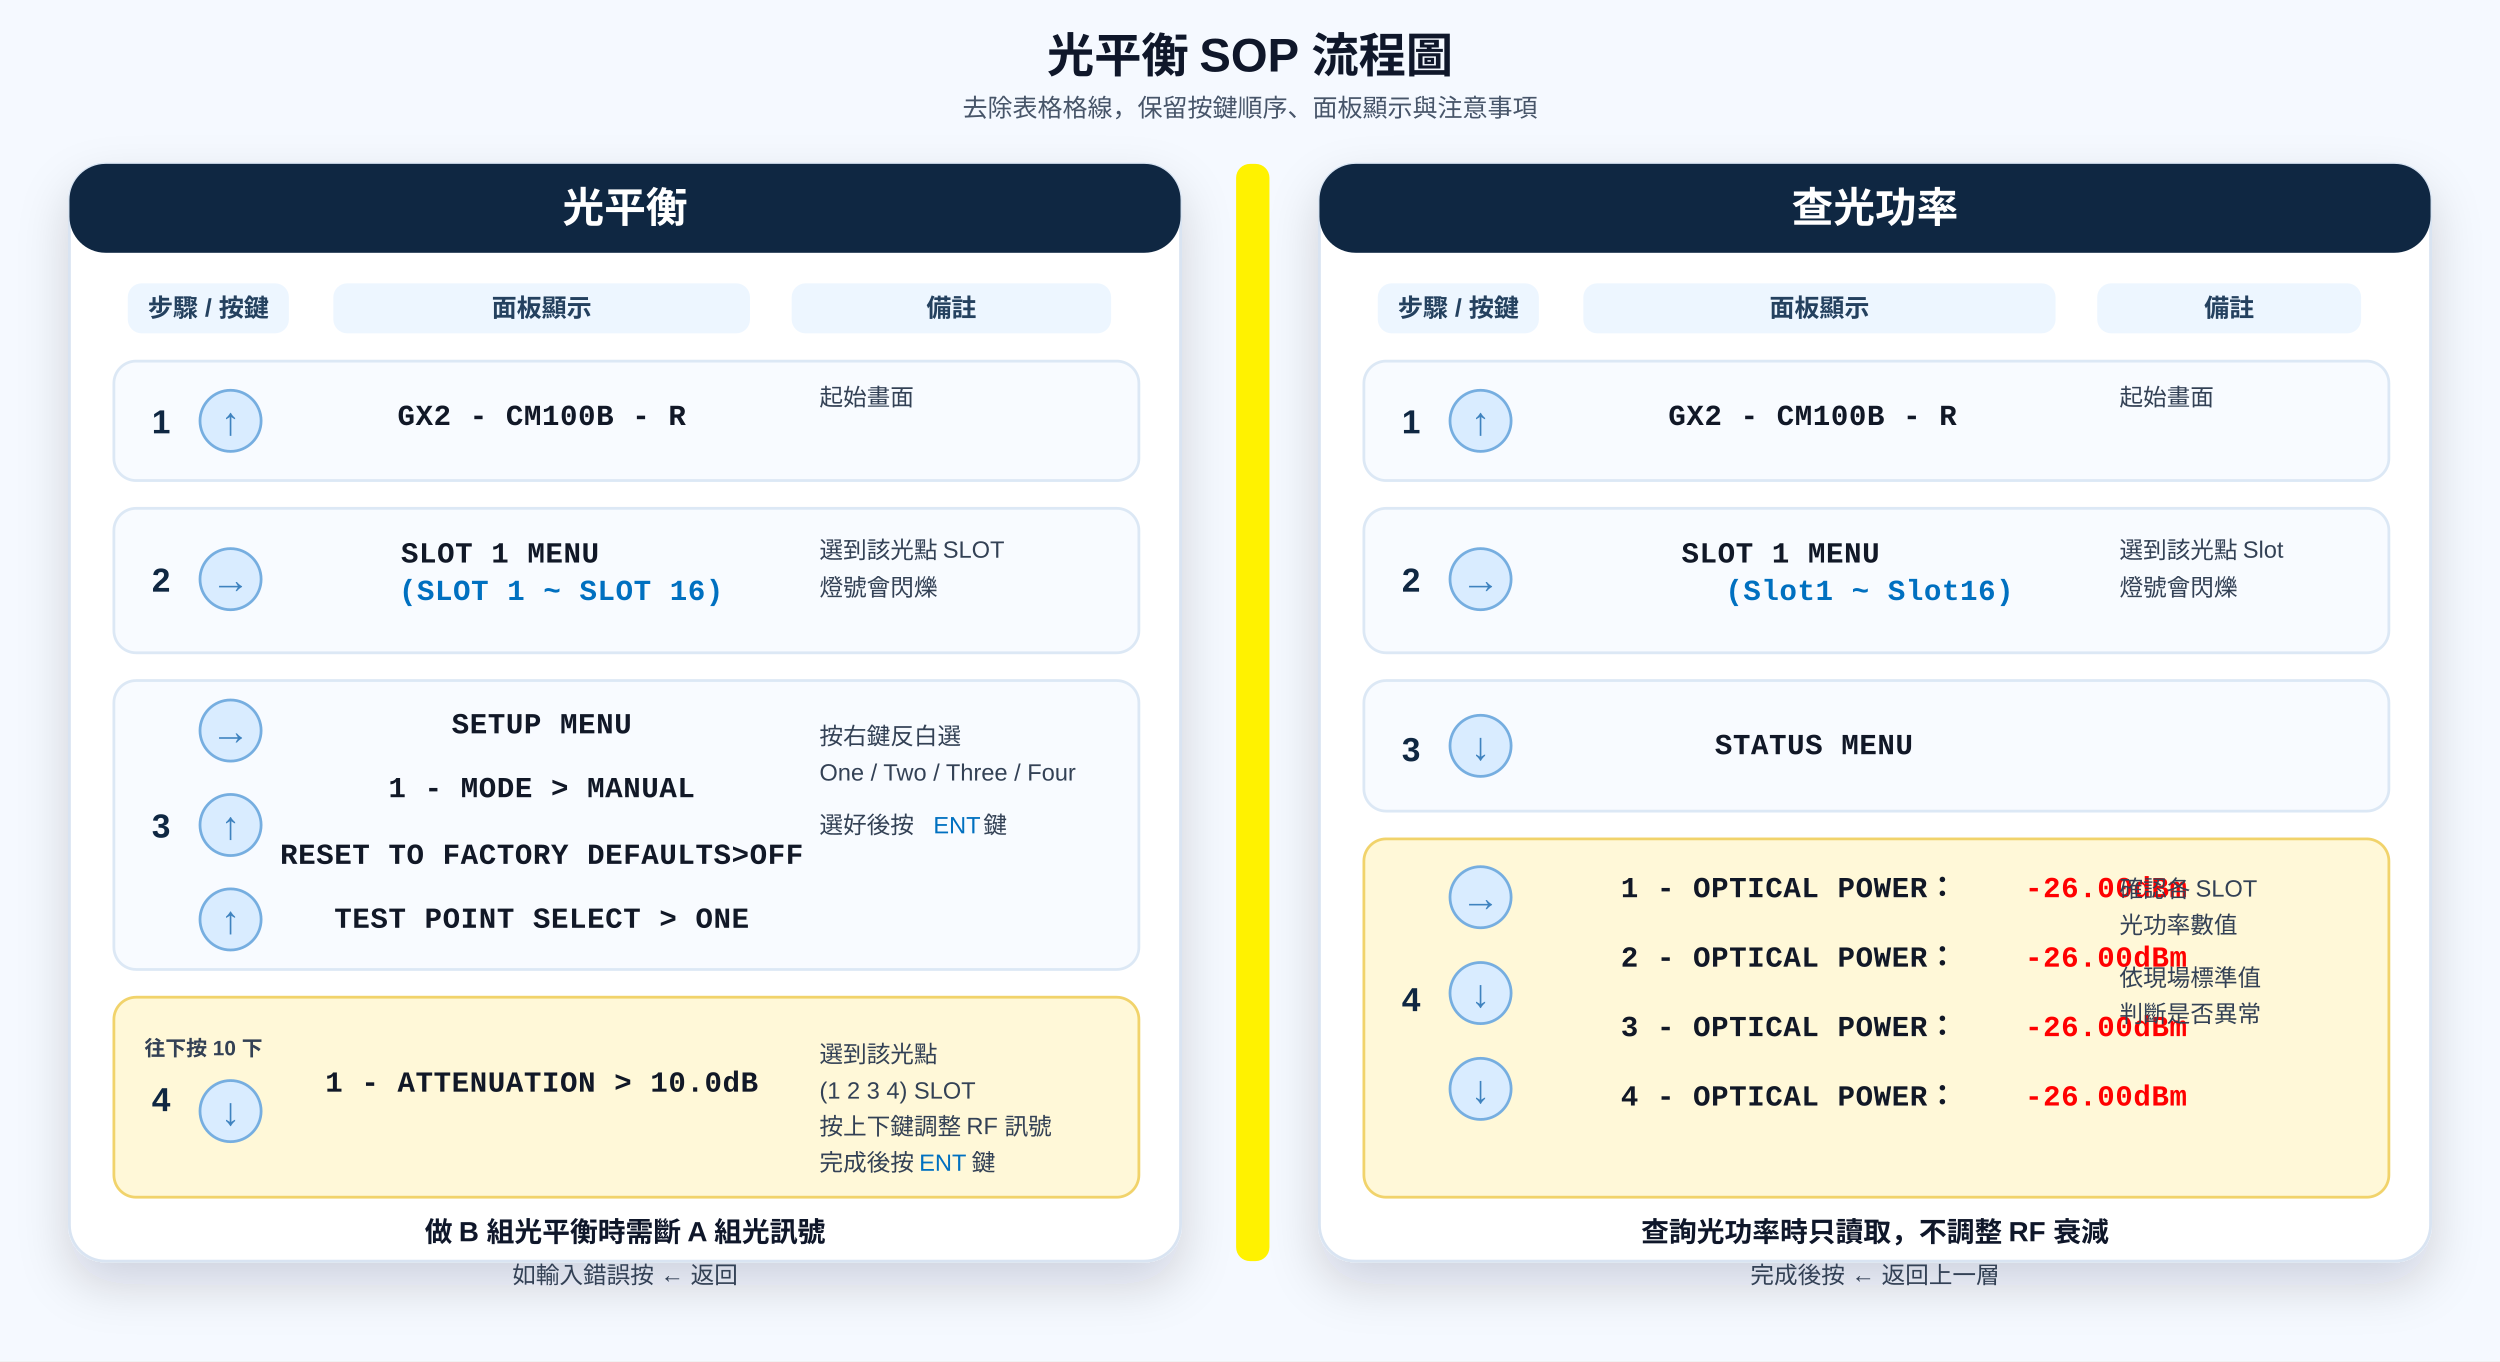
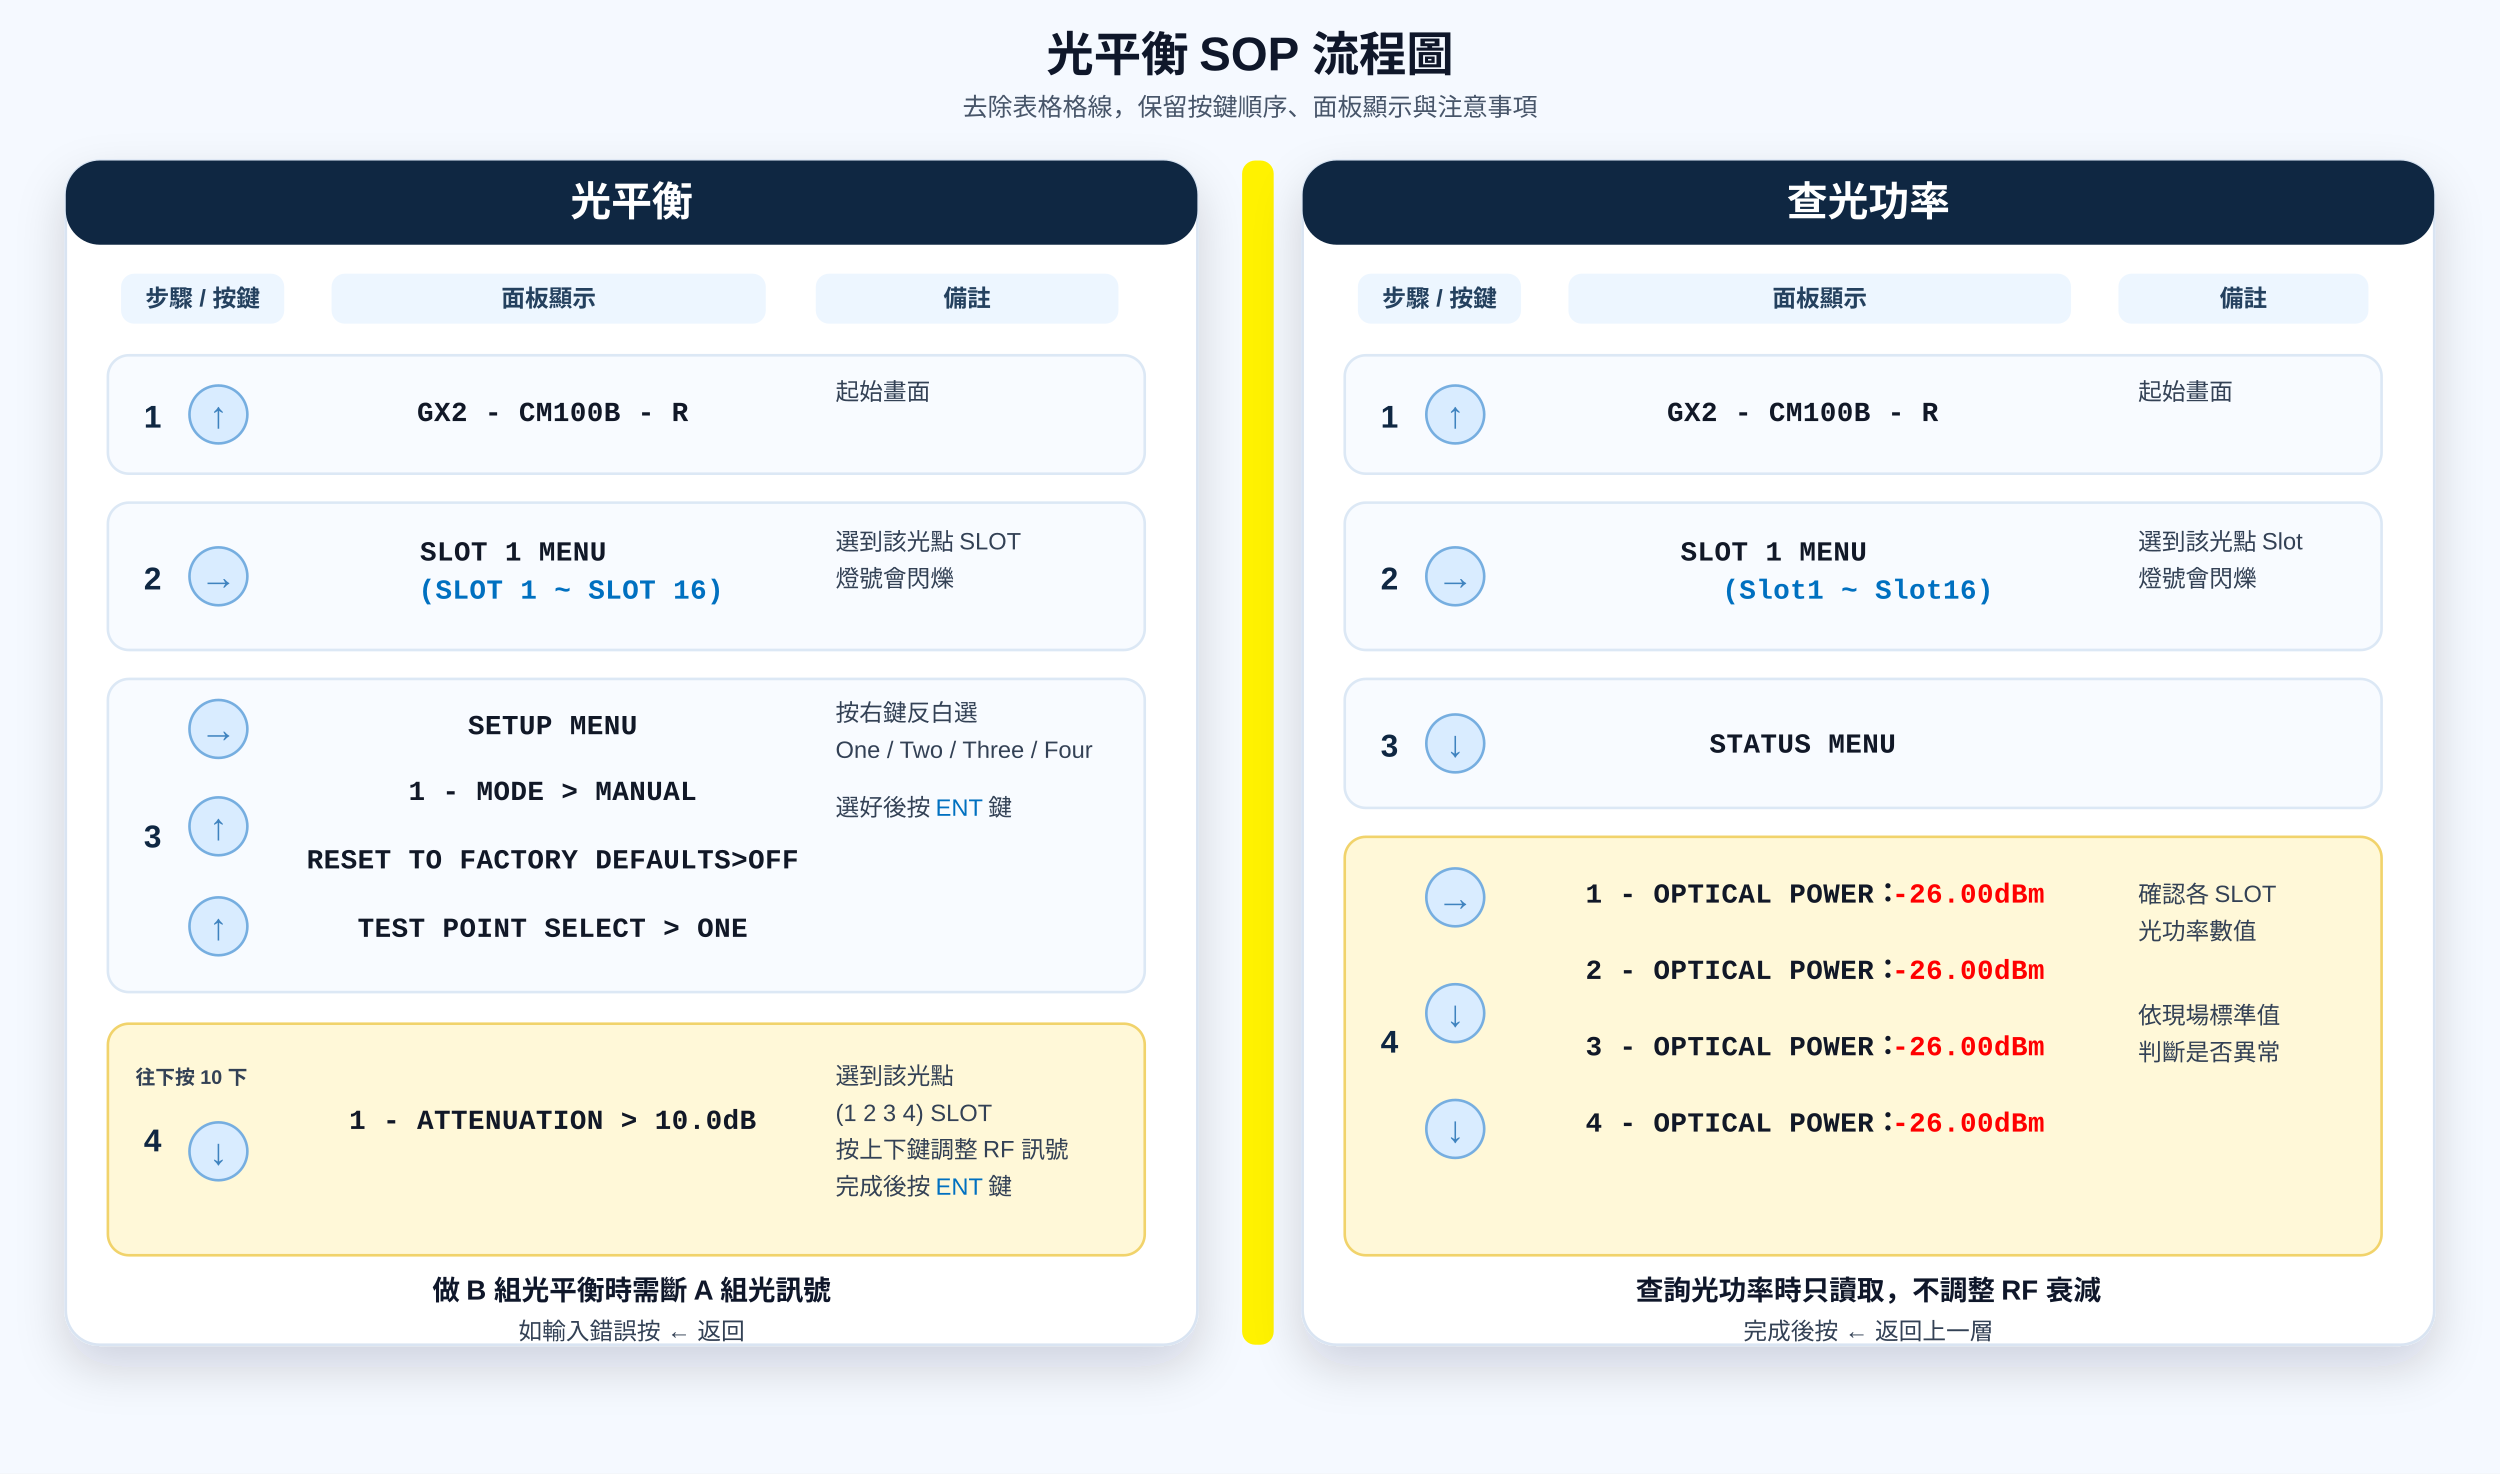
- <svg xmlns="http://www.w3.org/2000/svg" width="1800" height="980" viewBox="0 0 1800 980" role="img" aria-labelledby="title desc">
+ <svg xmlns="http://www.w3.org/2000/svg" width="1900" height="1120" viewBox="0 0 1900 1120" role="img" aria-labelledby="title desc">
  <defs>
    <filter id="shadow" x="-10%" y="-10%" width="120%" height="120%">
      <feDropShadow dx="0" dy="16" stdDeviation="18" flood-color="#0f172a" flood-opacity="0.16" />
    </filter>
    <style>
      .bg{fill:#f5f9ff}.panel{fill:#fff;stroke:#d9e4f2;stroke-width:2;filter:url(#shadow)}
      .bar{fill:#0f2742}.label{fill:#edf6ff}.step{fill:#f8fbff;stroke:#dce8f5;stroke-width:2}.focus{fill:#fff8d8;stroke:#f1d36b;stroke-width:2}.divider{fill:#fff200}
-       .title{font:800 34px 'Noto Sans TC','Microsoft JhengHei',Arial,sans-serif;fill:#0f172a}.subtitle{font:500 18px 'Noto Sans TC','Microsoft JhengHei',Arial,sans-serif;fill:#475569}
-       .panelTitle{font:800 30px 'Noto Sans TC','Microsoft JhengHei',Arial,sans-serif;fill:#fff}.head{font:800 18px 'Noto Sans TC','Microsoft JhengHei',Arial,sans-serif;fill:#24415f}
-       .no{font:900 24px Arial,sans-serif;fill:#0f2742}.mono{font:800 21px Consolas,'Courier New',monospace;fill:#111827;letter-spacing:.4px}
-       .text{font:500 18px 'Noto Sans TC','Microsoft JhengHei',Arial,sans-serif;fill:#1f2937}.note{font:500 17px 'Noto Sans TC','Microsoft JhengHei',Arial,sans-serif;fill:#334155}.small{font:700 15px 'Noto Sans TC','Microsoft JhengHei',Arial,sans-serif;fill:#334155}
-       .blue{fill:#0070c0}.red{fill:#ff0000}.foot{font:800 20px 'Noto Sans TC','Microsoft JhengHei',Arial,sans-serif;fill:#0f172a}
+       .title{font:800 36px 'Noto Sans TC','Microsoft JhengHei',Arial,sans-serif;fill:#0f172a}.subtitle{font:500 19px 'Noto Sans TC','Microsoft JhengHei',Arial,sans-serif;fill:#475569}
+       .panelTitle{font:800 31px 'Noto Sans TC','Microsoft JhengHei',Arial,sans-serif;fill:#fff}.head{font:800 18px 'Noto Sans TC','Microsoft JhengHei',Arial,sans-serif;fill:#24415f}
+       .no{font:900 24px Arial,sans-serif;fill:#0f2742}.mono{font:800 21px Consolas,'Courier New',monospace;fill:#111827;letter-spacing:.3px}
+       .text{font:500 18px 'Noto Sans TC','Microsoft JhengHei',Arial,sans-serif;fill:#1f2937}.note{font:500 18px 'Noto Sans TC','Microsoft JhengHei',Arial,sans-serif;fill:#334155}.small{font:700 15px 'Noto Sans TC','Microsoft JhengHei',Arial,sans-serif;fill:#334155}
+       .blue{fill:#0070c0}.red{fill:#ff0000}.foot{font:800 21px 'Noto Sans TC','Microsoft JhengHei',Arial,sans-serif;fill:#0f172a}
      .keyCircle{fill:#d9ecff;stroke:#76aee0;stroke-width:2}.key{font:900 28px Arial,sans-serif;fill:#3f83bf}
    </style>
  </defs>
-   <rect class="bg" width="1800" height="980" />
-   <text x="900" y="52" text-anchor="middle" class="title">光平衡 SOP 流程圖</text>
-   <text x="900" y="84" text-anchor="middle" class="subtitle">去除表格格線，保留按鍵順序、面板顯示與注意事項</text>
-   <rect x="50" y="118" width="800" height="790" rx="26" class="panel" />
-   <rect x="50" y="118" width="800" height="64" rx="26" class="bar" />
-   <text x="450" y="160" text-anchor="middle" class="panelTitle">光平衡</text>
-   <rect x="92" y="204" width="116" height="36" rx="10" class="label" />
-   <text x="150" y="228" text-anchor="middle" class="head">步驟 / 按鍵</text>
-   <rect x="240" y="204" width="300" height="36" rx="10" class="label" />
-   <text x="390" y="228" text-anchor="middle" class="head">面板顯示</text>
-   <rect x="570" y="204" width="230" height="36" rx="10" class="label" />
-   <text x="685" y="228" text-anchor="middle" class="head">備註</text>
-   <rect x="82" y="260" width="738" height="86" rx="16" class="step" />
-   <text x="116" y="312" text-anchor="middle" class="no">1</text>
-   <circle cx="166" cy="303" r="22" class="keyCircle" />
-   <text x="166" y="313" text-anchor="middle" class="key">↑</text>
-   <text x="390" y="306" text-anchor="middle" class="mono">GX2 - CM100B - R</text>
-   <text x="590" y="292" class="note">起始畫面</text>
-   <rect x="82" y="366" width="738" height="104" rx="16" class="step" />
-   <text x="116" y="426" text-anchor="middle" class="no">2</text>
-   <circle cx="166" cy="417" r="22" class="keyCircle" />
-   <text x="166" y="427" text-anchor="middle" class="key">→</text>
-   <text x="360" y="405" text-anchor="middle" class="mono">SLOT 1 MENU</text>
-   <text x="404" y="432" text-anchor="middle" class="mono blue">(SLOT 1 ~ SLOT 16)</text>
-   <text x="590" y="402" class="note">選到該光點 SLOT</text>
-   <text x="590" y="429" class="note">燈號會閃爍</text>
-   <rect x="82" y="490" width="738" height="208" rx="16" class="step" />
-   <text x="116" y="603" text-anchor="middle" class="no">3</text>
-   <circle cx="166" cy="526" r="22" class="keyCircle" />
-   <text x="166" y="536" text-anchor="middle" class="key">→</text>
-   <circle cx="166" cy="594" r="22" class="keyCircle" />
-   <text x="166" y="604" text-anchor="middle" class="key">↑</text>
-   <circle cx="166" cy="662" r="22" class="keyCircle" />
-   <text x="166" y="672" text-anchor="middle" class="key">↑</text>
-   <text x="390" y="528" text-anchor="middle" class="mono">SETUP MENU</text>
-   <text x="390" y="574" text-anchor="middle" class="mono">1 - MODE &gt; MANUAL</text>
-   <text x="390" y="622" text-anchor="middle" class="mono">RESET TO FACTORY DEFAULTS&gt;OFF</text>
-   <text x="390" y="668" text-anchor="middle" class="mono">TEST POINT SELECT &gt; ONE</text>
-   <text x="590" y="536" class="note">按右鍵反白選</text>
-   <text x="590" y="562" class="note">One / Two / Three / Four</text>
-   <text x="590" y="600" class="note">選好後按</text>
-   <text x="672" y="600" class="note blue">ENT</text>
-   <text x="708" y="600" class="note">鍵</text>
-   <rect x="82" y="718" width="738" height="144" rx="16" class="focus" />
-   <text x="116" y="800" text-anchor="middle" class="no">4</text>
-   <text x="104" y="760" class="small">往下按 10 下</text>
-   <circle cx="166" cy="800" r="22" class="keyCircle" />
-   <text x="166" y="810" text-anchor="middle" class="key">↓</text>
-   <text x="390" y="786" text-anchor="middle" class="mono">1 - ATTENUATION &gt; 10.0dB</text>
-   <text x="590" y="765" class="note">選到該光點</text>
-   <text x="590" y="791" class="note">(1 2 3 4) SLOT</text>
-   <text x="590" y="817" class="note">按上下鍵調整 RF 訊號</text>
-   <text x="590" y="843" class="note">完成後按 <tspan class="blue">ENT</tspan> 鍵</text>
-   <text x="450" y="894" text-anchor="middle" class="foot">做 B 組光平衡時需斷 A 組光訊號</text>
-   <text x="450" y="924" text-anchor="middle" class="note">如輸入錯誤按 ← 返回</text>
-   <rect x="890" y="118" width="24" height="790" rx="10" class="divider" />
-   <rect x="950" y="118" width="800" height="790" rx="26" class="panel" />
-   <rect x="950" y="118" width="800" height="64" rx="26" class="bar" />
-   <text x="1350" y="160" text-anchor="middle" class="panelTitle">查光功率</text>
-   <rect x="992" y="204" width="116" height="36" rx="10" class="label" />
-   <text x="1050" y="228" text-anchor="middle" class="head">步驟 / 按鍵</text>
-   <rect x="1140" y="204" width="340" height="36" rx="10" class="label" />
-   <text x="1310" y="228" text-anchor="middle" class="head">面板顯示</text>
-   <rect x="1510" y="204" width="190" height="36" rx="10" class="label" />
-   <text x="1605" y="228" text-anchor="middle" class="head">備註</text>
-   <rect x="982" y="260" width="738" height="86" rx="16" class="step" />
-   <text x="1016" y="312" text-anchor="middle" class="no">1</text>
-   <circle cx="1066" cy="303" r="22" class="keyCircle" />
-   <text x="1066" y="313" text-anchor="middle" class="key">↑</text>
-   <text x="1305" y="306" text-anchor="middle" class="mono">GX2 - CM100B - R</text>
-   <text x="1526" y="292" class="note">起始畫面</text>
-   <rect x="982" y="366" width="738" height="104" rx="16" class="step" />
-   <text x="1016" y="426" text-anchor="middle" class="no">2</text>
-   <circle cx="1066" cy="417" r="22" class="keyCircle" />
-   <text x="1066" y="427" text-anchor="middle" class="key">→</text>
-   <text x="1282" y="405" text-anchor="middle" class="mono">SLOT 1 MENU</text>
-   <text x="1346" y="432" text-anchor="middle" class="mono blue">(Slot1 ~ Slot16)</text>
-   <text x="1526" y="402" class="note">選到該光點 Slot</text>
-   <text x="1526" y="429" class="note">燈號會閃爍</text>
-   <rect x="982" y="490" width="738" height="94" rx="16" class="step" />
-   <text x="1016" y="548" text-anchor="middle" class="no">3</text>
-   <circle cx="1066" cy="537" r="22" class="keyCircle" />
-   <text x="1066" y="547" text-anchor="middle" class="key">↓</text>
-   <text x="1306" y="543" text-anchor="middle" class="mono">STATUS MENU</text>
-   <rect x="982" y="604" width="738" height="258" rx="16" class="focus" />
-   <text x="1016" y="728" text-anchor="middle" class="no">4</text>
-   <circle cx="1066" cy="646" r="22" class="keyCircle" />
-   <text x="1066" y="656" text-anchor="middle" class="key">→</text>
-   <circle cx="1066" cy="715" r="22" class="keyCircle" />
-   <text x="1066" y="725" text-anchor="middle" class="key">↓</text>
-   <circle cx="1066" cy="784" r="22" class="keyCircle" />
-   <text x="1066" y="794" text-anchor="middle" class="key">↓</text>
-   <text x="1288" y="646" text-anchor="middle" class="mono">1 - OPTICAL POWER：</text>
-   <text x="1458" y="646" class="mono red">-26.00dBm</text>
-   <text x="1288" y="696" text-anchor="middle" class="mono">2 - OPTICAL POWER：</text>
-   <text x="1458" y="696" class="mono red">-26.00dBm</text>
-   <text x="1288" y="746" text-anchor="middle" class="mono">3 - OPTICAL POWER：</text>
-   <text x="1458" y="746" class="mono red">-26.00dBm</text>
-   <text x="1288" y="796" text-anchor="middle" class="mono">4 - OPTICAL POWER：</text>
-   <text x="1458" y="796" class="mono red">-26.00dBm</text>
-   <text x="1526" y="646" class="note">確認各 SLOT</text>
-   <text x="1526" y="672" class="note">光功率數值</text>
-   <text x="1526" y="710" class="note">依現場標準值</text>
-   <text x="1526" y="736" class="note">判斷是否異常</text>
-   <text x="1350" y="894" text-anchor="middle" class="foot">查詢光功率時只讀取，不調整 RF 衰減</text>
-   <text x="1350" y="924" text-anchor="middle" class="note">完成後按 ← 返回上一層</text>
+   <rect class="bg" width="1900" height="1120" />
+   <text x="950" y="54" text-anchor="middle" class="title">光平衡 SOP 流程圖</text>
+   <text x="950" y="88" text-anchor="middle" class="subtitle">去除表格格線，保留按鍵順序、面板顯示與注意事項</text>
+   <rect x="50" y="122" width="860" height="900" rx="26" class="panel" />
+   <rect x="50" y="122" width="860" height="64" rx="26" class="bar" />
+   <text x="480" y="164" text-anchor="middle" class="panelTitle">光平衡</text>
+   <rect x="92" y="208" width="124" height="38" rx="10" class="label" />
+   <text x="154" y="233" text-anchor="middle" class="head">步驟 / 按鍵</text>
+   <rect x="252" y="208" width="330" height="38" rx="10" class="label" />
+   <text x="417" y="233" text-anchor="middle" class="head">面板顯示</text>
+   <rect x="620" y="208" width="230" height="38" rx="10" class="label" />
+   <text x="735" y="233" text-anchor="middle" class="head">備註</text>
+   <rect x="82" y="270" width="788" height="90" rx="16" class="step" />
+   <text x="116" y="325" text-anchor="middle" class="no">1</text>
+   <circle cx="166" cy="315" r="22" class="keyCircle" />
+   <text x="166" y="325" text-anchor="middle" class="key">↑</text>
+   <text x="420" y="320" text-anchor="middle" class="mono">GX2 - CM100B - R</text>
+   <text x="635" y="304" class="note">起始畫面</text>
+   <rect x="82" y="382" width="788" height="112" rx="16" class="step" />
+   <text x="116" y="448" text-anchor="middle" class="no">2</text>
+   <circle cx="166" cy="438" r="22" class="keyCircle" />
+   <text x="166" y="448" text-anchor="middle" class="key">→</text>
+   <text x="390" y="426" text-anchor="middle" class="mono">SLOT 1 MENU</text>
+   <text x="434" y="455" text-anchor="middle" class="mono blue">(SLOT 1 ~ SLOT 16)</text>
+   <text x="635" y="418" class="note">選到該光點 SLOT</text>
+   <text x="635" y="446" class="note">燈號會閃爍</text>
+   <rect x="82" y="516" width="788" height="238" rx="16" class="step" />
+   <text x="116" y="644" text-anchor="middle" class="no">3</text>
+   <circle cx="166" cy="554" r="22" class="keyCircle" />
+   <text x="166" y="564" text-anchor="middle" class="key">→</text>
+   <circle cx="166" cy="628" r="22" class="keyCircle" />
+   <text x="166" y="638" text-anchor="middle" class="key">↑</text>
+   <circle cx="166" cy="704" r="22" class="keyCircle" />
+   <text x="166" y="714" text-anchor="middle" class="key">↑</text>
+   <text x="420" y="558" text-anchor="middle" class="mono">SETUP MENU</text>
+   <text x="420" y="608" text-anchor="middle" class="mono">1 - MODE &gt; MANUAL</text>
+   <text x="420" y="660" text-anchor="middle" class="mono">RESET TO FACTORY DEFAULTS&gt;OFF</text>
+   <text x="420" y="712" text-anchor="middle" class="mono">TEST POINT SELECT &gt; ONE</text>
+   <text x="635" y="548" class="note">按右鍵反白選</text>
+   <text x="635" y="576" class="note">One / Two / Three / Four</text>
+   <text x="635" y="620" class="note">選好後按 <tspan class="blue">ENT</tspan> 鍵</text>
+   <rect x="82" y="778" width="788" height="176" rx="16" class="focus" />
+   <text x="116" y="875" text-anchor="middle" class="no">4</text>
+   <text x="103" y="824" class="small">往下按 10 下</text>
+   <circle cx="166" cy="875" r="22" class="keyCircle" />
+   <text x="166" y="885" text-anchor="middle" class="key">↓</text>
+   <text x="420" y="858" text-anchor="middle" class="mono">1 - ATTENUATION &gt; 10.0dB</text>
+   <text x="635" y="824" class="note">選到該光點</text>
+   <text x="635" y="852" class="note">(1 2 3 4) SLOT</text>
+   <text x="635" y="880" class="note">按上下鍵調整 RF 訊號</text>
+   <text x="635" y="908" class="note">完成後按 <tspan class="blue">ENT</tspan> 鍵</text>
+   <text x="480" y="988" text-anchor="middle" class="foot">做 B 組光平衡時需斷 A 組光訊號</text>
+   <text x="480" y="1018" text-anchor="middle" class="note">如輸入錯誤按 ← 返回</text>
+   <rect x="944" y="122" width="24" height="900" rx="10" class="divider" />
+   <rect x="990" y="122" width="860" height="900" rx="26" class="panel" />
+   <rect x="990" y="122" width="860" height="64" rx="26" class="bar" />
+   <text x="1420" y="164" text-anchor="middle" class="panelTitle">查光功率</text>
+   <rect x="1032" y="208" width="124" height="38" rx="10" class="label" />
+   <text x="1094" y="233" text-anchor="middle" class="head">步驟 / 按鍵</text>
+   <rect x="1192" y="208" width="382" height="38" rx="10" class="label" />
+   <text x="1383" y="233" text-anchor="middle" class="head">面板顯示</text>
+   <rect x="1610" y="208" width="190" height="38" rx="10" class="label" />
+   <text x="1705" y="233" text-anchor="middle" class="head">備註</text>
+   <rect x="1022" y="270" width="788" height="90" rx="16" class="step" />
+   <text x="1056" y="325" text-anchor="middle" class="no">1</text>
+   <circle cx="1106" cy="315" r="22" class="keyCircle" />
+   <text x="1106" y="325" text-anchor="middle" class="key">↑</text>
+   <text x="1370" y="320" text-anchor="middle" class="mono">GX2 - CM100B - R</text>
+   <text x="1625" y="304" class="note">起始畫面</text>
+   <rect x="1022" y="382" width="788" height="112" rx="16" class="step" />
+   <text x="1056" y="448" text-anchor="middle" class="no">2</text>
+   <circle cx="1106" cy="438" r="22" class="keyCircle" />
+   <text x="1106" y="448" text-anchor="middle" class="key">→</text>
+   <text x="1348" y="426" text-anchor="middle" class="mono">SLOT 1 MENU</text>
+   <text x="1412" y="455" text-anchor="middle" class="mono blue">(Slot1 ~ Slot16)</text>
+   <text x="1625" y="418" class="note">選到該光點 Slot</text>
+   <text x="1625" y="446" class="note">燈號會閃爍</text>
+   <rect x="1022" y="516" width="788" height="98" rx="16" class="step" />
+   <text x="1056" y="575" text-anchor="middle" class="no">3</text>
+   <circle cx="1106" cy="565" r="22" class="keyCircle" />
+   <text x="1106" y="575" text-anchor="middle" class="key">↓</text>
+   <text x="1370" y="572" text-anchor="middle" class="mono">STATUS MENU</text>
+   <rect x="1022" y="636" width="788" height="318" rx="16" class="focus" />
+   <text x="1056" y="800" text-anchor="middle" class="no">4</text>
+   <circle cx="1106" cy="682" r="22" class="keyCircle" />
+   <text x="1106" y="692" text-anchor="middle" class="key">→</text>
+   <circle cx="1106" cy="770" r="22" class="keyCircle" />
+   <text x="1106" y="780" text-anchor="middle" class="key">↓</text>
+   <circle cx="1106" cy="858" r="22" class="keyCircle" />
+   <text x="1106" y="868" text-anchor="middle" class="key">↓</text>
+   <text x="1205" y="686" class="mono">1 - OPTICAL POWER：</text>
+   <text x="1438" y="686" class="mono red">-26.00dBm</text>
+   <text x="1205" y="744" class="mono">2 - OPTICAL POWER：</text>
+   <text x="1438" y="744" class="mono red">-26.00dBm</text>
+   <text x="1205" y="802" class="mono">3 - OPTICAL POWER：</text>
+   <text x="1438" y="802" class="mono red">-26.00dBm</text>
+   <text x="1205" y="860" class="mono">4 - OPTICAL POWER：</text>
+   <text x="1438" y="860" class="mono red">-26.00dBm</text>
+   <text x="1625" y="686" class="note">確認各 SLOT</text>
+   <text x="1625" y="714" class="note">光功率數值</text>
+   <text x="1625" y="778" class="note">依現場標準值</text>
+   <text x="1625" y="806" class="note">判斷是否異常</text>
+   <text x="1420" y="988" text-anchor="middle" class="foot">查詢光功率時只讀取，不調整 RF 衰減</text>
+   <text x="1420" y="1018" text-anchor="middle" class="note">完成後按 ← 返回上一層</text>
</svg>
